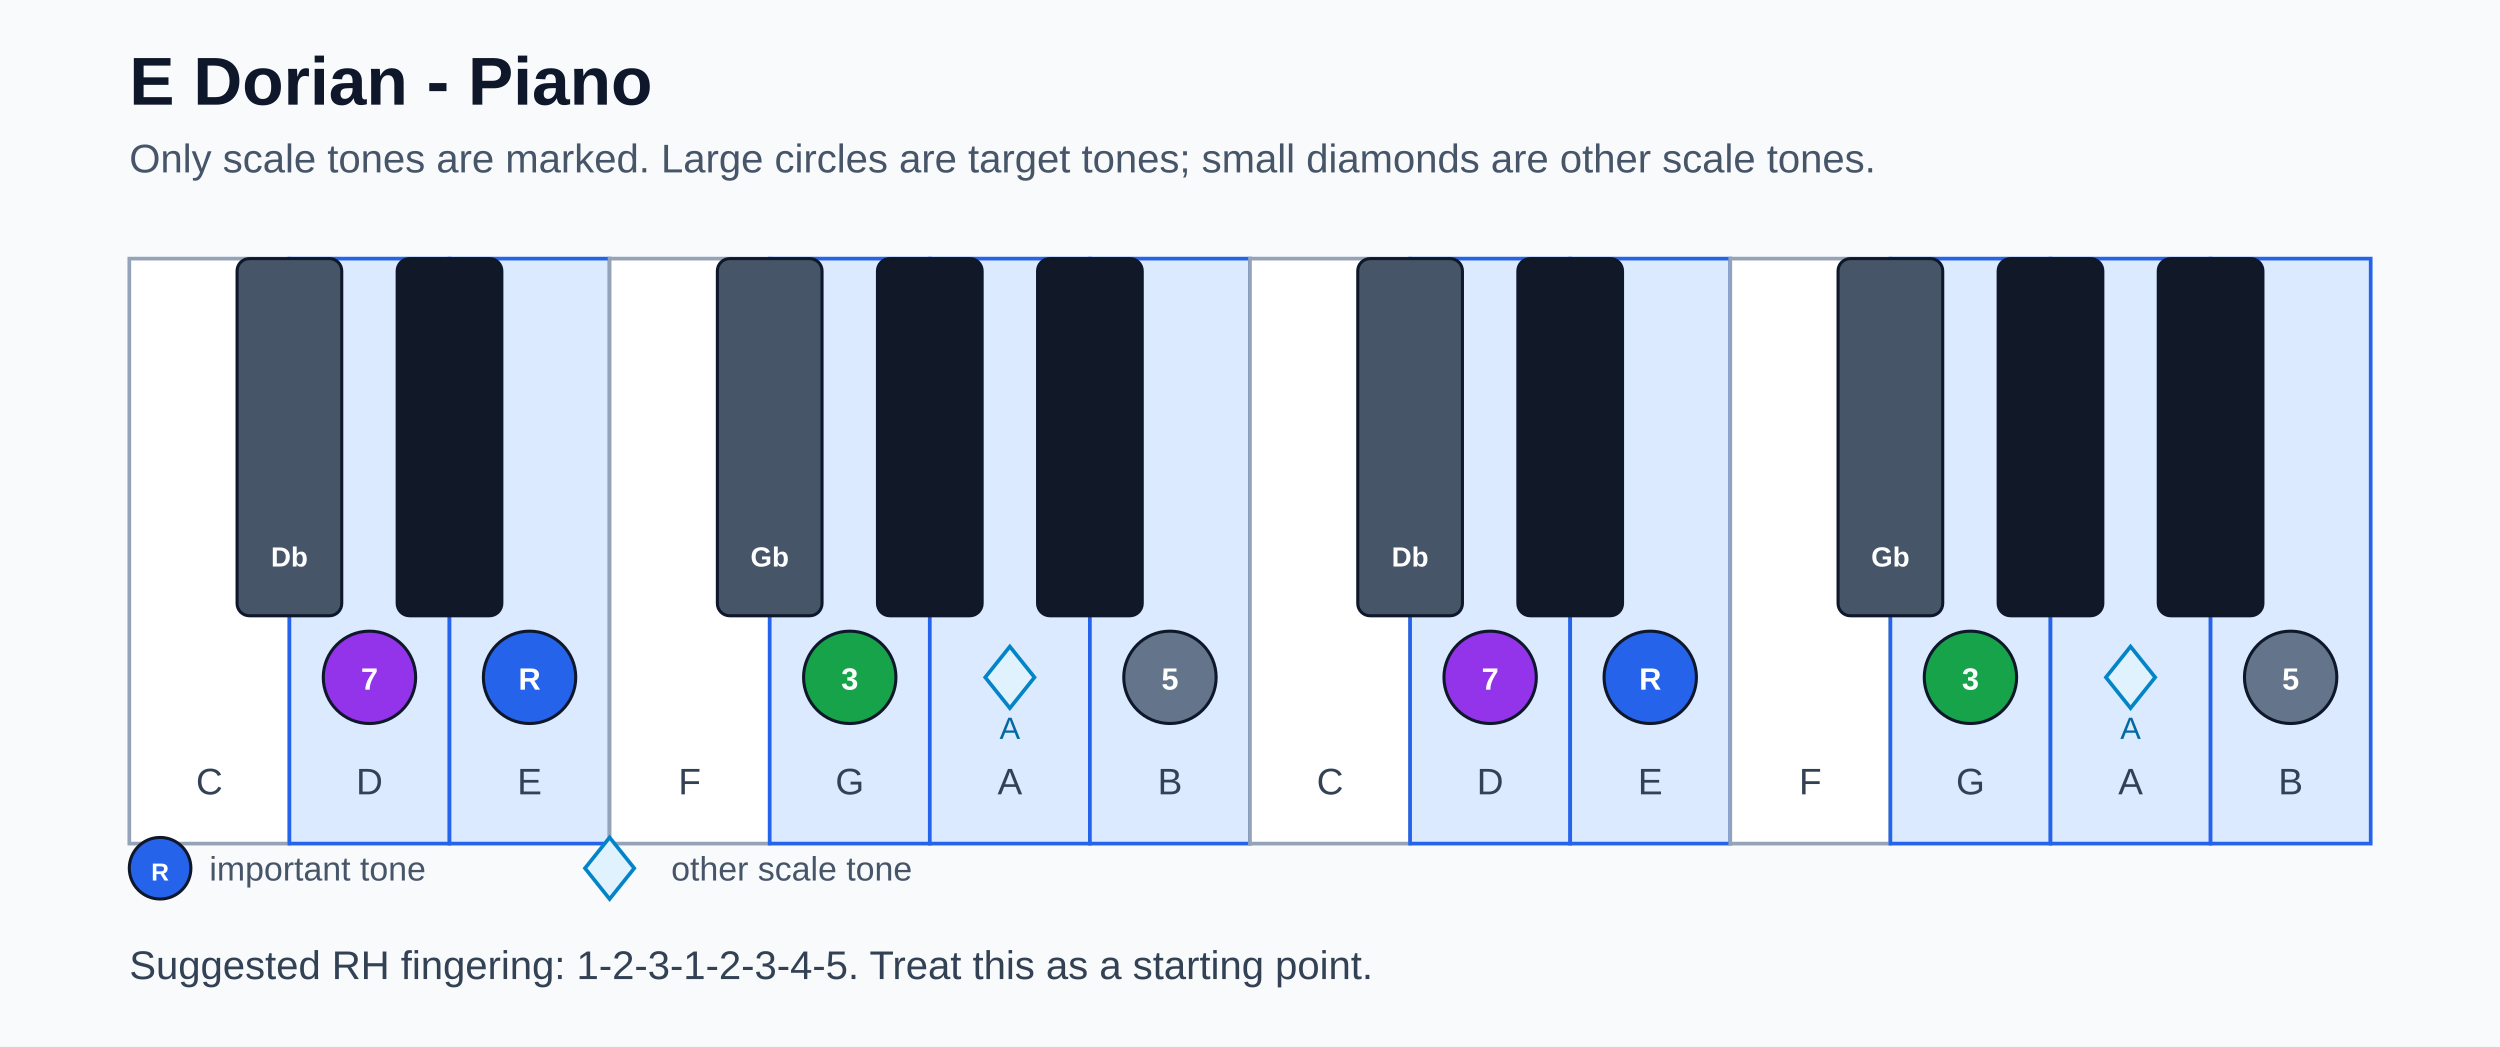
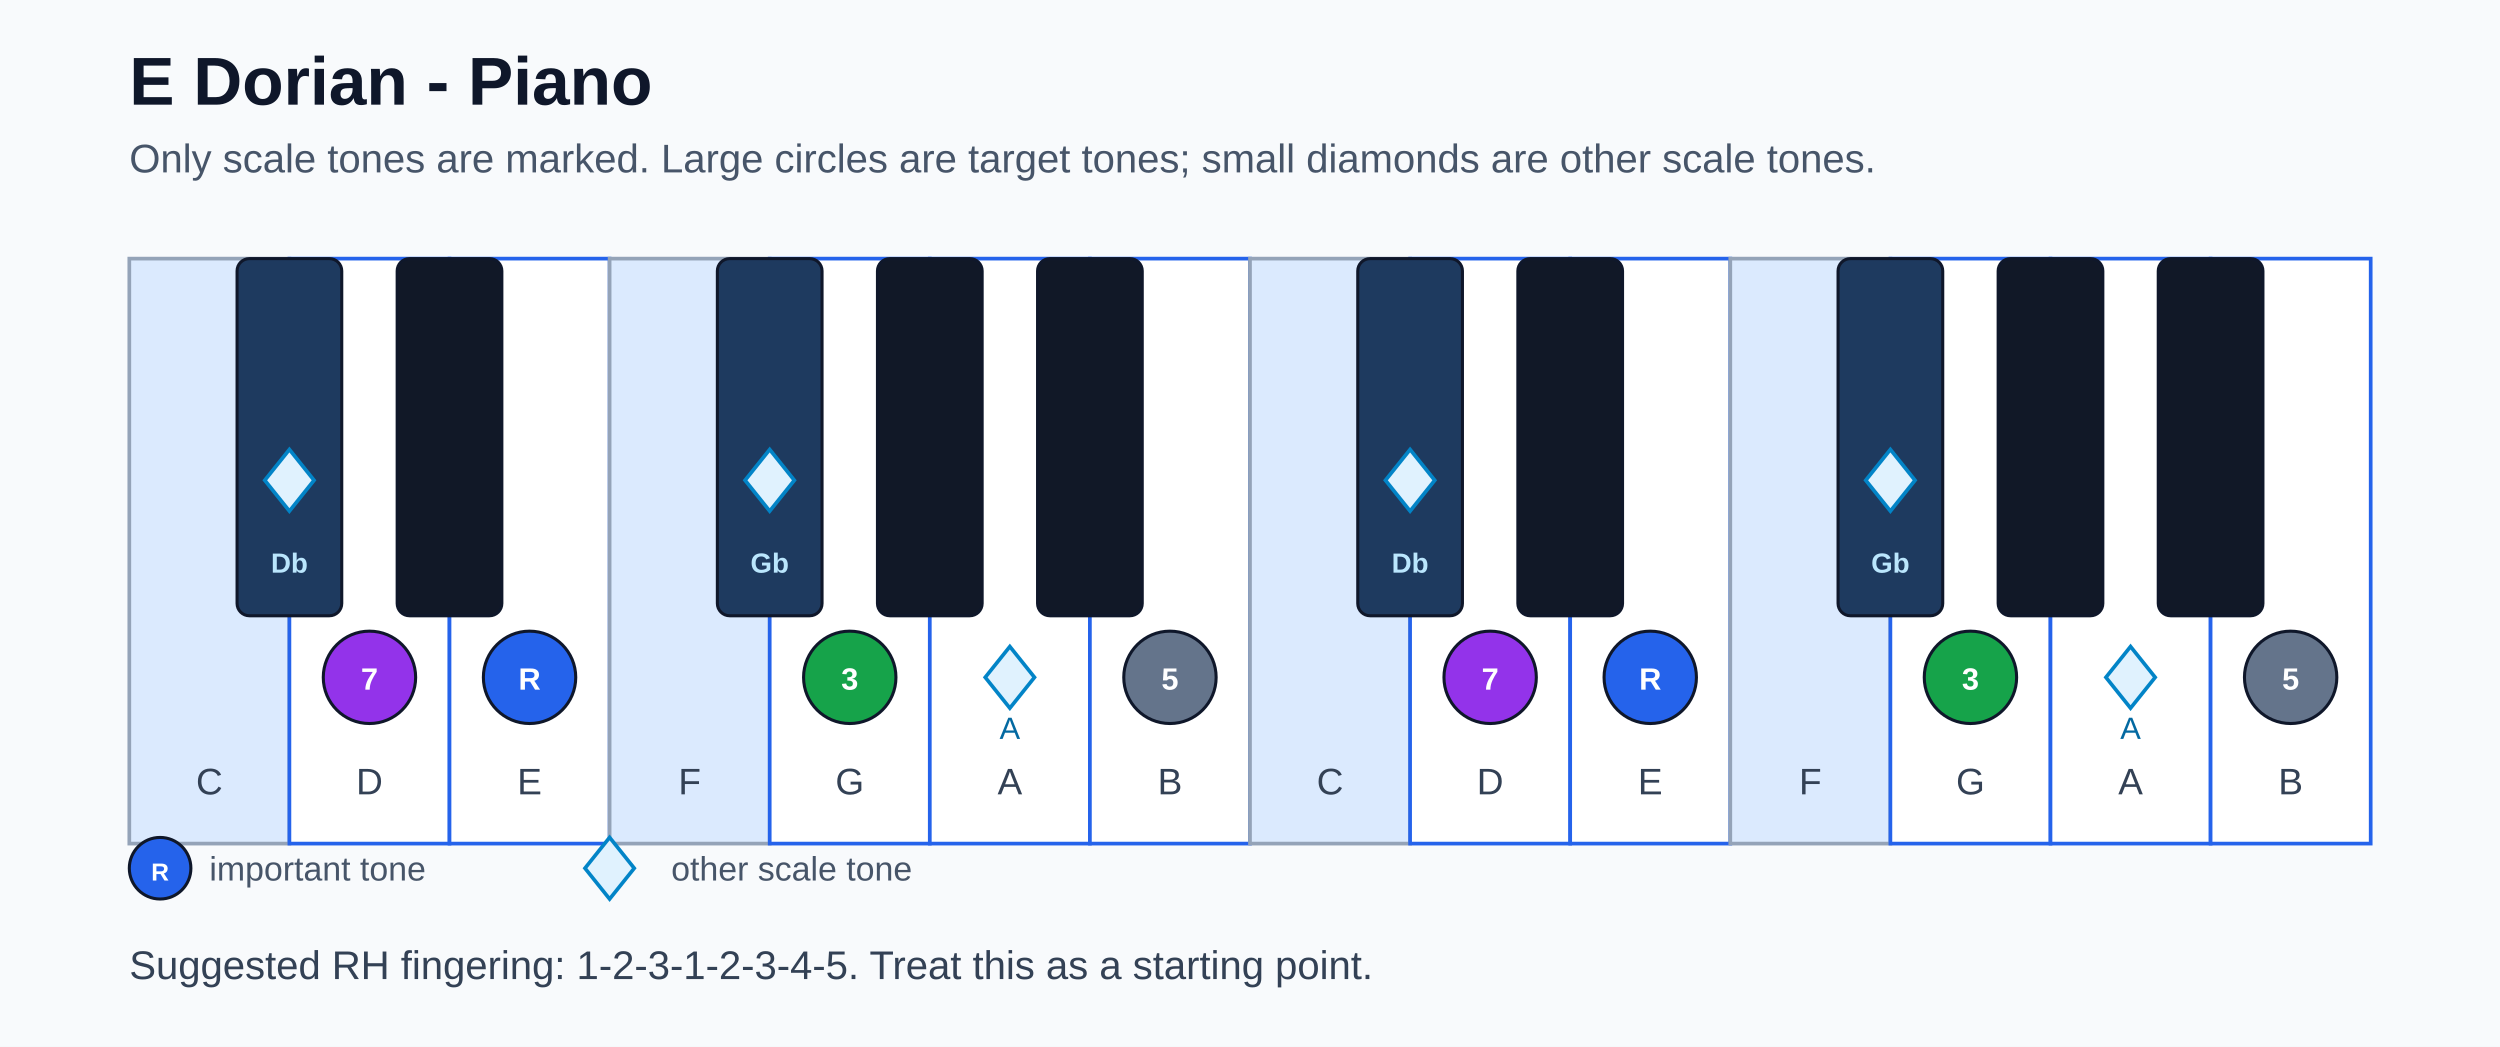
<svg xmlns="http://www.w3.org/2000/svg" width="812" height="340" viewBox="0 0 812 340">
  <rect width="100%" height="100%" fill="#f8fafc" />
  <text x="42" y="34" font-family="Arial, sans-serif" font-size="22" font-weight="700" fill="#0f172a">E Dorian - Piano</text>
  <text x="42" y="56" font-family="Arial, sans-serif" font-size="13" fill="#475569">Only scale tones are marked. Large circles are target tones; small diamonds are other scale tones.</text>
-   <rect x="42" y="84" width="52" height="190" fill="#ffffff" stroke="#94a3b8" stroke-width="1.2" />
+   <rect x="42" y="84" width="52" height="190" fill="#dbeafe" stroke="#94a3b8" stroke-width="1.2" />
  <text x="68.0" y="258" text-anchor="middle" font-family="Arial, sans-serif" font-size="12" fill="#334155">C</text>
-   <rect x="94" y="84" width="52" height="190" fill="#dbeafe" stroke="#2563eb" stroke-width="1.2" />
+   <rect x="94" y="84" width="52" height="190" fill="#ffffff" stroke="#2563eb" stroke-width="1.2" />
  <text x="120.0" y="258" text-anchor="middle" font-family="Arial, sans-serif" font-size="12" fill="#334155">D</text>
  <circle cx="120.0" cy="220" r="15" fill="#9333ea" stroke="#0f172a" stroke-width="1" />
  <text x="120.0" y="224" text-anchor="middle" font-family="Arial, sans-serif" font-size="10" font-weight="700" fill="#ffffff">7</text>
-   <rect x="146" y="84" width="52" height="190" fill="#dbeafe" stroke="#2563eb" stroke-width="1.2" />
+   <rect x="146" y="84" width="52" height="190" fill="#ffffff" stroke="#2563eb" stroke-width="1.2" />
  <text x="172.0" y="258" text-anchor="middle" font-family="Arial, sans-serif" font-size="12" fill="#334155">E</text>
  <circle cx="172.0" cy="220" r="15" fill="#2563eb" stroke="#0f172a" stroke-width="1" />
  <text x="172.0" y="224" text-anchor="middle" font-family="Arial, sans-serif" font-size="10" font-weight="700" fill="#ffffff">R</text>
-   <rect x="198" y="84" width="52" height="190" fill="#ffffff" stroke="#94a3b8" stroke-width="1.2" />
+   <rect x="198" y="84" width="52" height="190" fill="#dbeafe" stroke="#94a3b8" stroke-width="1.2" />
  <text x="224.0" y="258" text-anchor="middle" font-family="Arial, sans-serif" font-size="12" fill="#334155">F</text>
-   <rect x="250" y="84" width="52" height="190" fill="#dbeafe" stroke="#2563eb" stroke-width="1.2" />
+   <rect x="250" y="84" width="52" height="190" fill="#ffffff" stroke="#2563eb" stroke-width="1.2" />
  <text x="276.0" y="258" text-anchor="middle" font-family="Arial, sans-serif" font-size="12" fill="#334155">G</text>
  <circle cx="276.0" cy="220" r="15" fill="#16a34a" stroke="#0f172a" stroke-width="1" />
  <text x="276.0" y="224" text-anchor="middle" font-family="Arial, sans-serif" font-size="10" font-weight="700" fill="#ffffff">3</text>
-   <rect x="302" y="84" width="52" height="190" fill="#dbeafe" stroke="#2563eb" stroke-width="1.2" />
+   <rect x="302" y="84" width="52" height="190" fill="#ffffff" stroke="#2563eb" stroke-width="1.2" />
  <text x="328.0" y="258" text-anchor="middle" font-family="Arial, sans-serif" font-size="12" fill="#334155">A</text>
  <polygon points="328.0,210 336.0,220 328.0,230 320.0,220" fill="#e0f2fe" stroke="#0284c7" stroke-width="1.2" />
  <text x="328.0" y="240" text-anchor="middle" font-family="Arial, sans-serif" font-size="10" fill="#0369a1">A</text>
-   <rect x="354" y="84" width="52" height="190" fill="#dbeafe" stroke="#2563eb" stroke-width="1.2" />
+   <rect x="354" y="84" width="52" height="190" fill="#ffffff" stroke="#2563eb" stroke-width="1.2" />
  <text x="380.0" y="258" text-anchor="middle" font-family="Arial, sans-serif" font-size="12" fill="#334155">B</text>
  <circle cx="380.0" cy="220" r="15" fill="#64748b" stroke="#0f172a" stroke-width="1" />
  <text x="380.0" y="224" text-anchor="middle" font-family="Arial, sans-serif" font-size="10" font-weight="700" fill="#ffffff">5</text>
-   <rect x="406" y="84" width="52" height="190" fill="#ffffff" stroke="#94a3b8" stroke-width="1.2" />
+   <rect x="406" y="84" width="52" height="190" fill="#dbeafe" stroke="#94a3b8" stroke-width="1.2" />
  <text x="432.0" y="258" text-anchor="middle" font-family="Arial, sans-serif" font-size="12" fill="#334155">C</text>
-   <rect x="458" y="84" width="52" height="190" fill="#dbeafe" stroke="#2563eb" stroke-width="1.2" />
+   <rect x="458" y="84" width="52" height="190" fill="#ffffff" stroke="#2563eb" stroke-width="1.2" />
  <text x="484.0" y="258" text-anchor="middle" font-family="Arial, sans-serif" font-size="12" fill="#334155">D</text>
  <circle cx="484.0" cy="220" r="15" fill="#9333ea" stroke="#0f172a" stroke-width="1" />
  <text x="484.0" y="224" text-anchor="middle" font-family="Arial, sans-serif" font-size="10" font-weight="700" fill="#ffffff">7</text>
-   <rect x="510" y="84" width="52" height="190" fill="#dbeafe" stroke="#2563eb" stroke-width="1.2" />
+   <rect x="510" y="84" width="52" height="190" fill="#ffffff" stroke="#2563eb" stroke-width="1.2" />
  <text x="536.0" y="258" text-anchor="middle" font-family="Arial, sans-serif" font-size="12" fill="#334155">E</text>
  <circle cx="536.0" cy="220" r="15" fill="#2563eb" stroke="#0f172a" stroke-width="1" />
  <text x="536.0" y="224" text-anchor="middle" font-family="Arial, sans-serif" font-size="10" font-weight="700" fill="#ffffff">R</text>
-   <rect x="562" y="84" width="52" height="190" fill="#ffffff" stroke="#94a3b8" stroke-width="1.2" />
+   <rect x="562" y="84" width="52" height="190" fill="#dbeafe" stroke="#94a3b8" stroke-width="1.2" />
  <text x="588.0" y="258" text-anchor="middle" font-family="Arial, sans-serif" font-size="12" fill="#334155">F</text>
-   <rect x="614" y="84" width="52" height="190" fill="#dbeafe" stroke="#2563eb" stroke-width="1.2" />
+   <rect x="614" y="84" width="52" height="190" fill="#ffffff" stroke="#2563eb" stroke-width="1.2" />
  <text x="640.0" y="258" text-anchor="middle" font-family="Arial, sans-serif" font-size="12" fill="#334155">G</text>
  <circle cx="640.0" cy="220" r="15" fill="#16a34a" stroke="#0f172a" stroke-width="1" />
  <text x="640.0" y="224" text-anchor="middle" font-family="Arial, sans-serif" font-size="10" font-weight="700" fill="#ffffff">3</text>
-   <rect x="666" y="84" width="52" height="190" fill="#dbeafe" stroke="#2563eb" stroke-width="1.2" />
+   <rect x="666" y="84" width="52" height="190" fill="#ffffff" stroke="#2563eb" stroke-width="1.2" />
  <text x="692.0" y="258" text-anchor="middle" font-family="Arial, sans-serif" font-size="12" fill="#334155">A</text>
  <polygon points="692.0,210 700.0,220 692.0,230 684.0,220" fill="#e0f2fe" stroke="#0284c7" stroke-width="1.2" />
  <text x="692.0" y="240" text-anchor="middle" font-family="Arial, sans-serif" font-size="10" fill="#0369a1">A</text>
-   <rect x="718" y="84" width="52" height="190" fill="#dbeafe" stroke="#2563eb" stroke-width="1.2" />
+   <rect x="718" y="84" width="52" height="190" fill="#ffffff" stroke="#2563eb" stroke-width="1.2" />
  <text x="744.0" y="258" text-anchor="middle" font-family="Arial, sans-serif" font-size="12" fill="#334155">B</text>
  <circle cx="744.0" cy="220" r="15" fill="#64748b" stroke="#0f172a" stroke-width="1" />
  <text x="744.0" y="224" text-anchor="middle" font-family="Arial, sans-serif" font-size="10" font-weight="700" fill="#ffffff">5</text>
-   <rect x="77.0" y="84" width="34" height="116" rx="4" fill="#475569" stroke="#0f172a" stroke-width="1" />
-   <text x="94.0" y="184" text-anchor="middle" font-family="Arial, sans-serif" font-size="9" font-weight="700" fill="#ffffff">Db</text>
+   <rect x="77.0" y="84" width="34" height="116" rx="4" fill="#1e3a5f" stroke="#0f172a" stroke-width="1" />
+   <polygon points="94.0,146 102.0,156 94.0,166 86.0,156" fill="#e0f2fe" stroke="#0284c7" stroke-width="1.2" />
+   <text x="94.0" y="186" text-anchor="middle" font-family="Arial, sans-serif" font-size="9" font-weight="700" fill="#bae6fd">Db</text>
  <rect x="129.0" y="84" width="34" height="116" rx="4" fill="#111827" stroke="#0f172a" stroke-width="1" />
-   <rect x="233.0" y="84" width="34" height="116" rx="4" fill="#475569" stroke="#0f172a" stroke-width="1" />
-   <text x="250.0" y="184" text-anchor="middle" font-family="Arial, sans-serif" font-size="9" font-weight="700" fill="#ffffff">Gb</text>
+   <rect x="233.0" y="84" width="34" height="116" rx="4" fill="#1e3a5f" stroke="#0f172a" stroke-width="1" />
+   <polygon points="250.0,146 258.0,156 250.0,166 242.0,156" fill="#e0f2fe" stroke="#0284c7" stroke-width="1.2" />
+   <text x="250.0" y="186" text-anchor="middle" font-family="Arial, sans-serif" font-size="9" font-weight="700" fill="#bae6fd">Gb</text>
  <rect x="285.0" y="84" width="34" height="116" rx="4" fill="#111827" stroke="#0f172a" stroke-width="1" />
  <rect x="337.0" y="84" width="34" height="116" rx="4" fill="#111827" stroke="#0f172a" stroke-width="1" />
-   <rect x="441.0" y="84" width="34" height="116" rx="4" fill="#475569" stroke="#0f172a" stroke-width="1" />
-   <text x="458.0" y="184" text-anchor="middle" font-family="Arial, sans-serif" font-size="9" font-weight="700" fill="#ffffff">Db</text>
+   <rect x="441.0" y="84" width="34" height="116" rx="4" fill="#1e3a5f" stroke="#0f172a" stroke-width="1" />
+   <polygon points="458.0,146 466.0,156 458.0,166 450.0,156" fill="#e0f2fe" stroke="#0284c7" stroke-width="1.2" />
+   <text x="458.0" y="186" text-anchor="middle" font-family="Arial, sans-serif" font-size="9" font-weight="700" fill="#bae6fd">Db</text>
  <rect x="493.0" y="84" width="34" height="116" rx="4" fill="#111827" stroke="#0f172a" stroke-width="1" />
-   <rect x="597.0" y="84" width="34" height="116" rx="4" fill="#475569" stroke="#0f172a" stroke-width="1" />
-   <text x="614.0" y="184" text-anchor="middle" font-family="Arial, sans-serif" font-size="9" font-weight="700" fill="#ffffff">Gb</text>
+   <rect x="597.0" y="84" width="34" height="116" rx="4" fill="#1e3a5f" stroke="#0f172a" stroke-width="1" />
+   <polygon points="614.0,146 622.0,156 614.0,166 606.0,156" fill="#e0f2fe" stroke="#0284c7" stroke-width="1.2" />
+   <text x="614.0" y="186" text-anchor="middle" font-family="Arial, sans-serif" font-size="9" font-weight="700" fill="#bae6fd">Gb</text>
  <rect x="649.0" y="84" width="34" height="116" rx="4" fill="#111827" stroke="#0f172a" stroke-width="1" />
  <rect x="701.0" y="84" width="34" height="116" rx="4" fill="#111827" stroke="#0f172a" stroke-width="1" />
  <circle cx="52" cy="282" r="10" fill="#2563eb" stroke="#0f172a" stroke-width="1" />
  <text x="52" y="286" text-anchor="middle" font-family="Arial, sans-serif" font-size="8" font-weight="700" fill="#ffffff">R</text>
  <text x="68" y="286" font-family="Arial, sans-serif" font-size="11" fill="#475569">important tone</text>
  <polygon points="198,272 206,282 198,292 190,282" fill="#e0f2fe" stroke="#0284c7" stroke-width="1.2" />
  <text x="218" y="286" font-family="Arial, sans-serif" font-size="11" fill="#475569">other scale tone</text>
  <text x="42" y="318" font-family="Arial, sans-serif" font-size="13" fill="#334155">Suggested RH fingering: 1-2-3-1-2-3-4-5. Treat this as a starting point.</text>
</svg>
